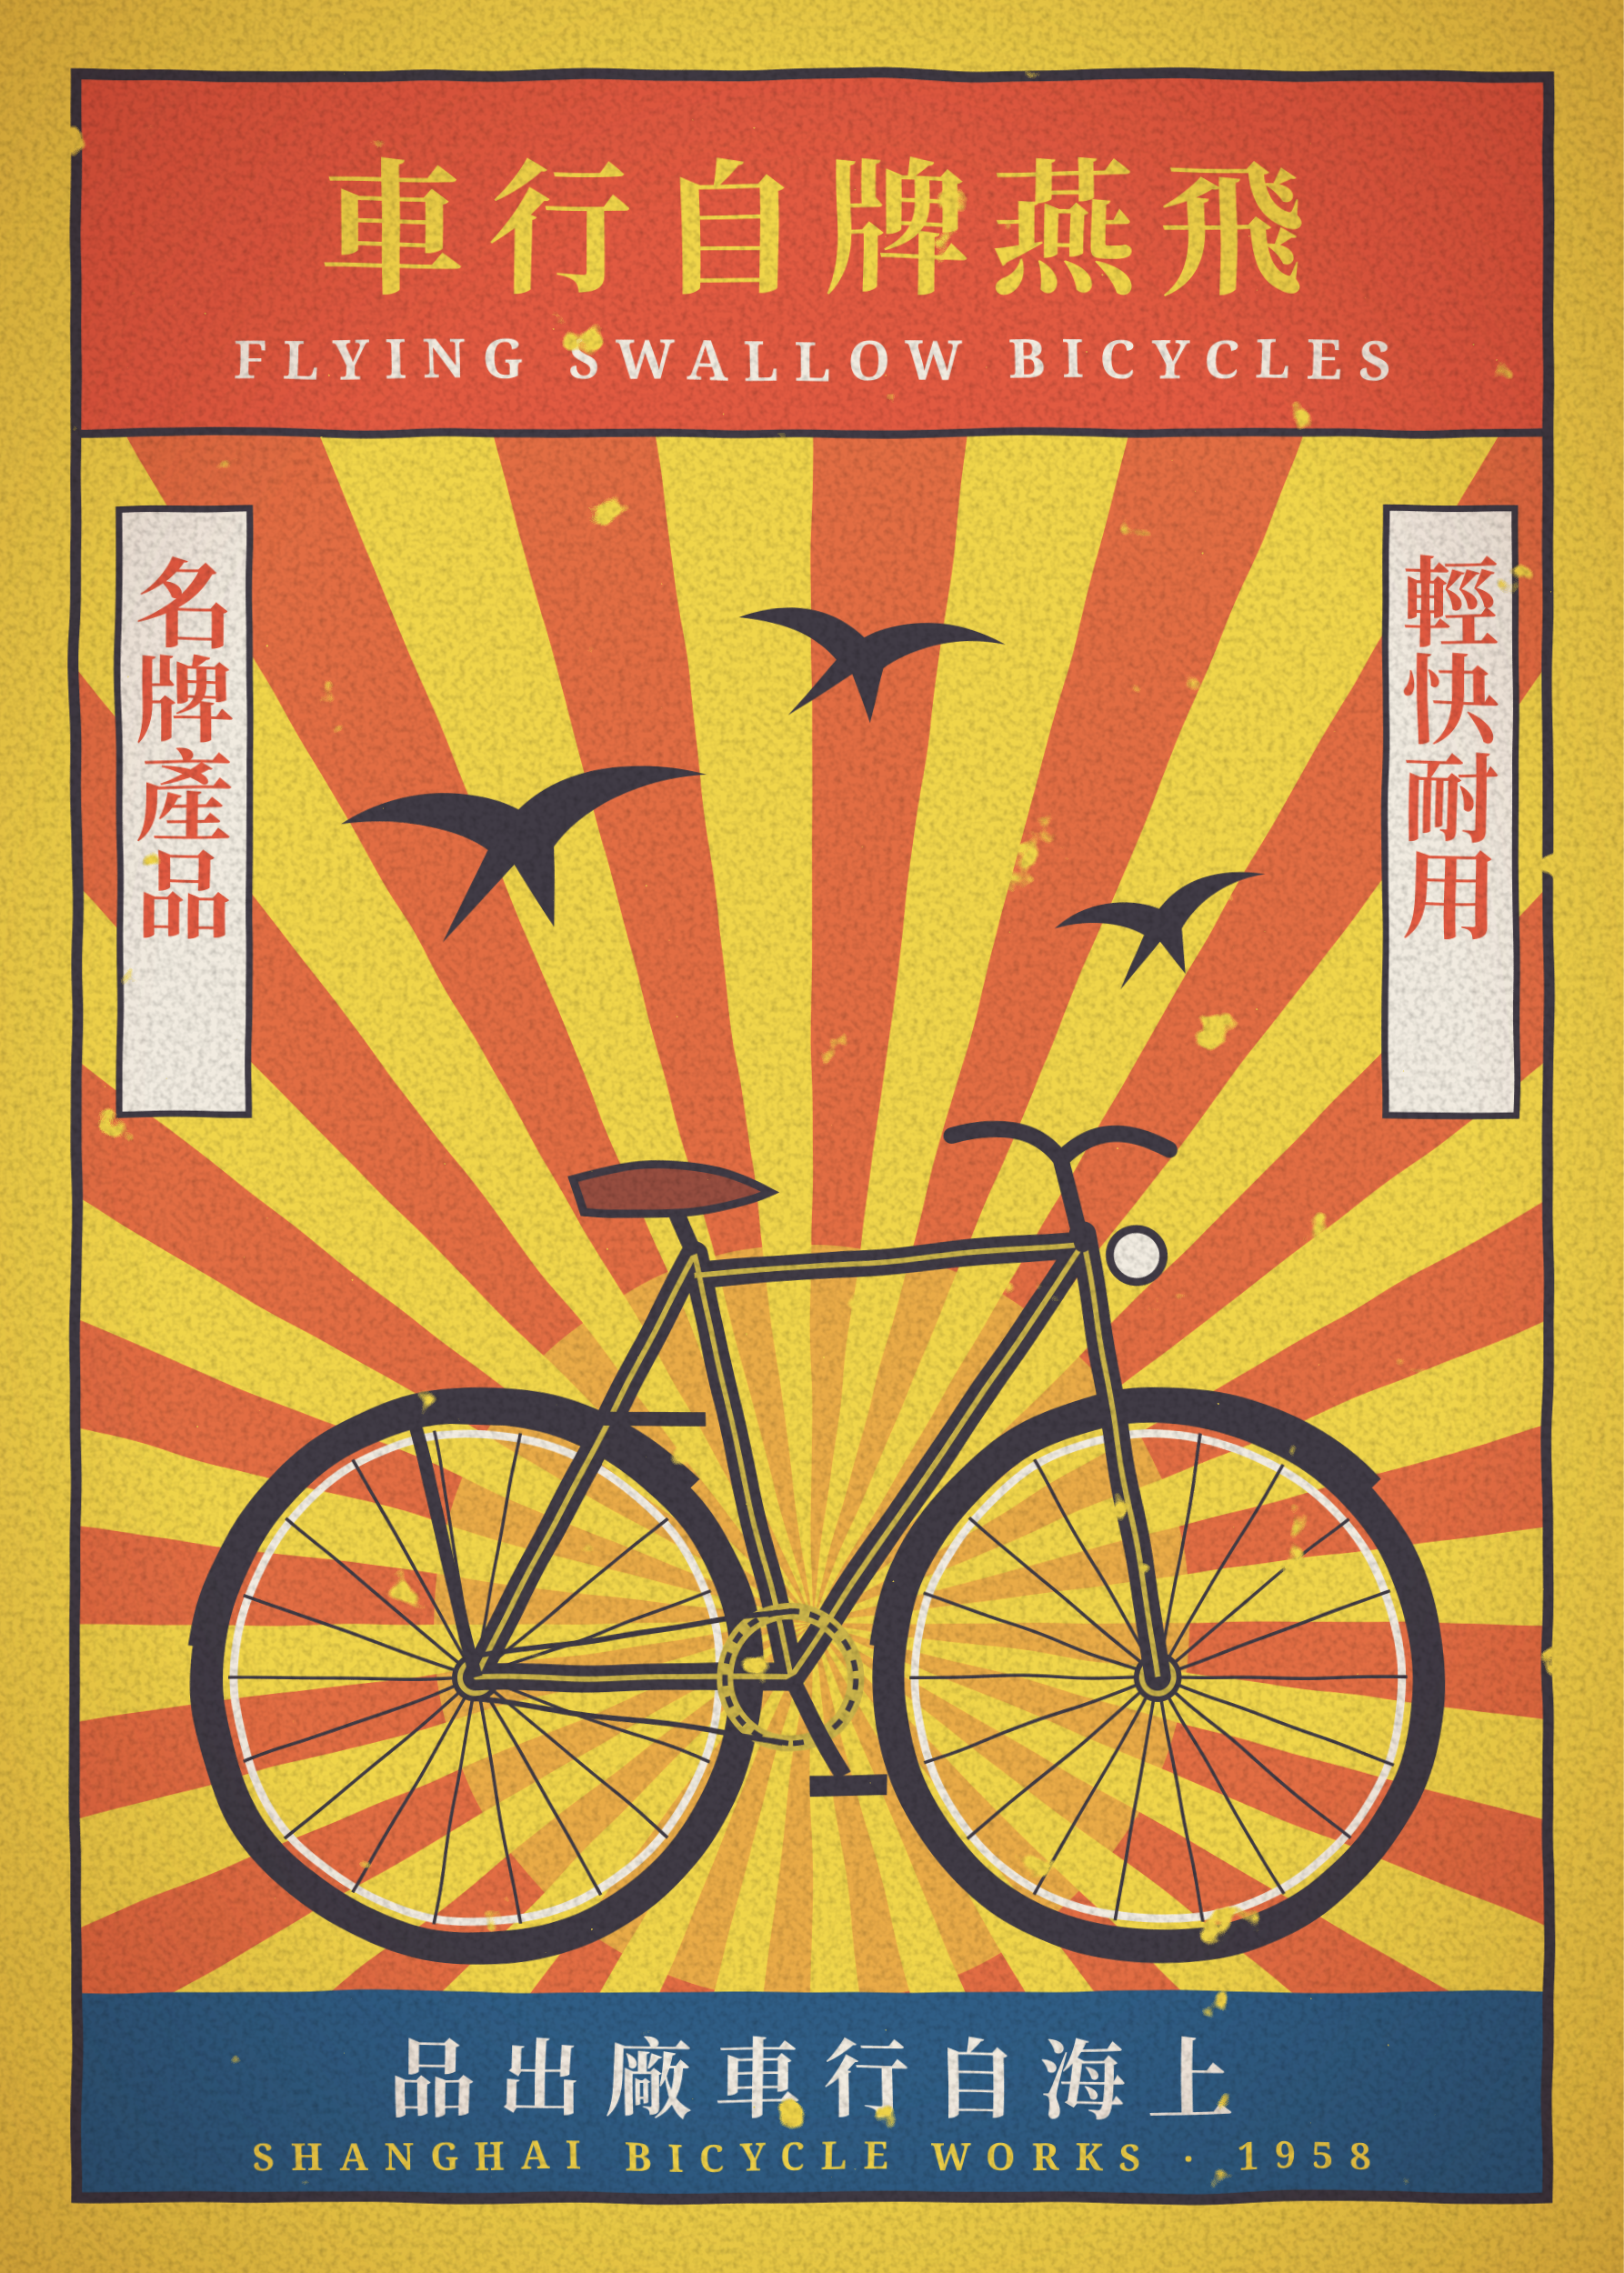
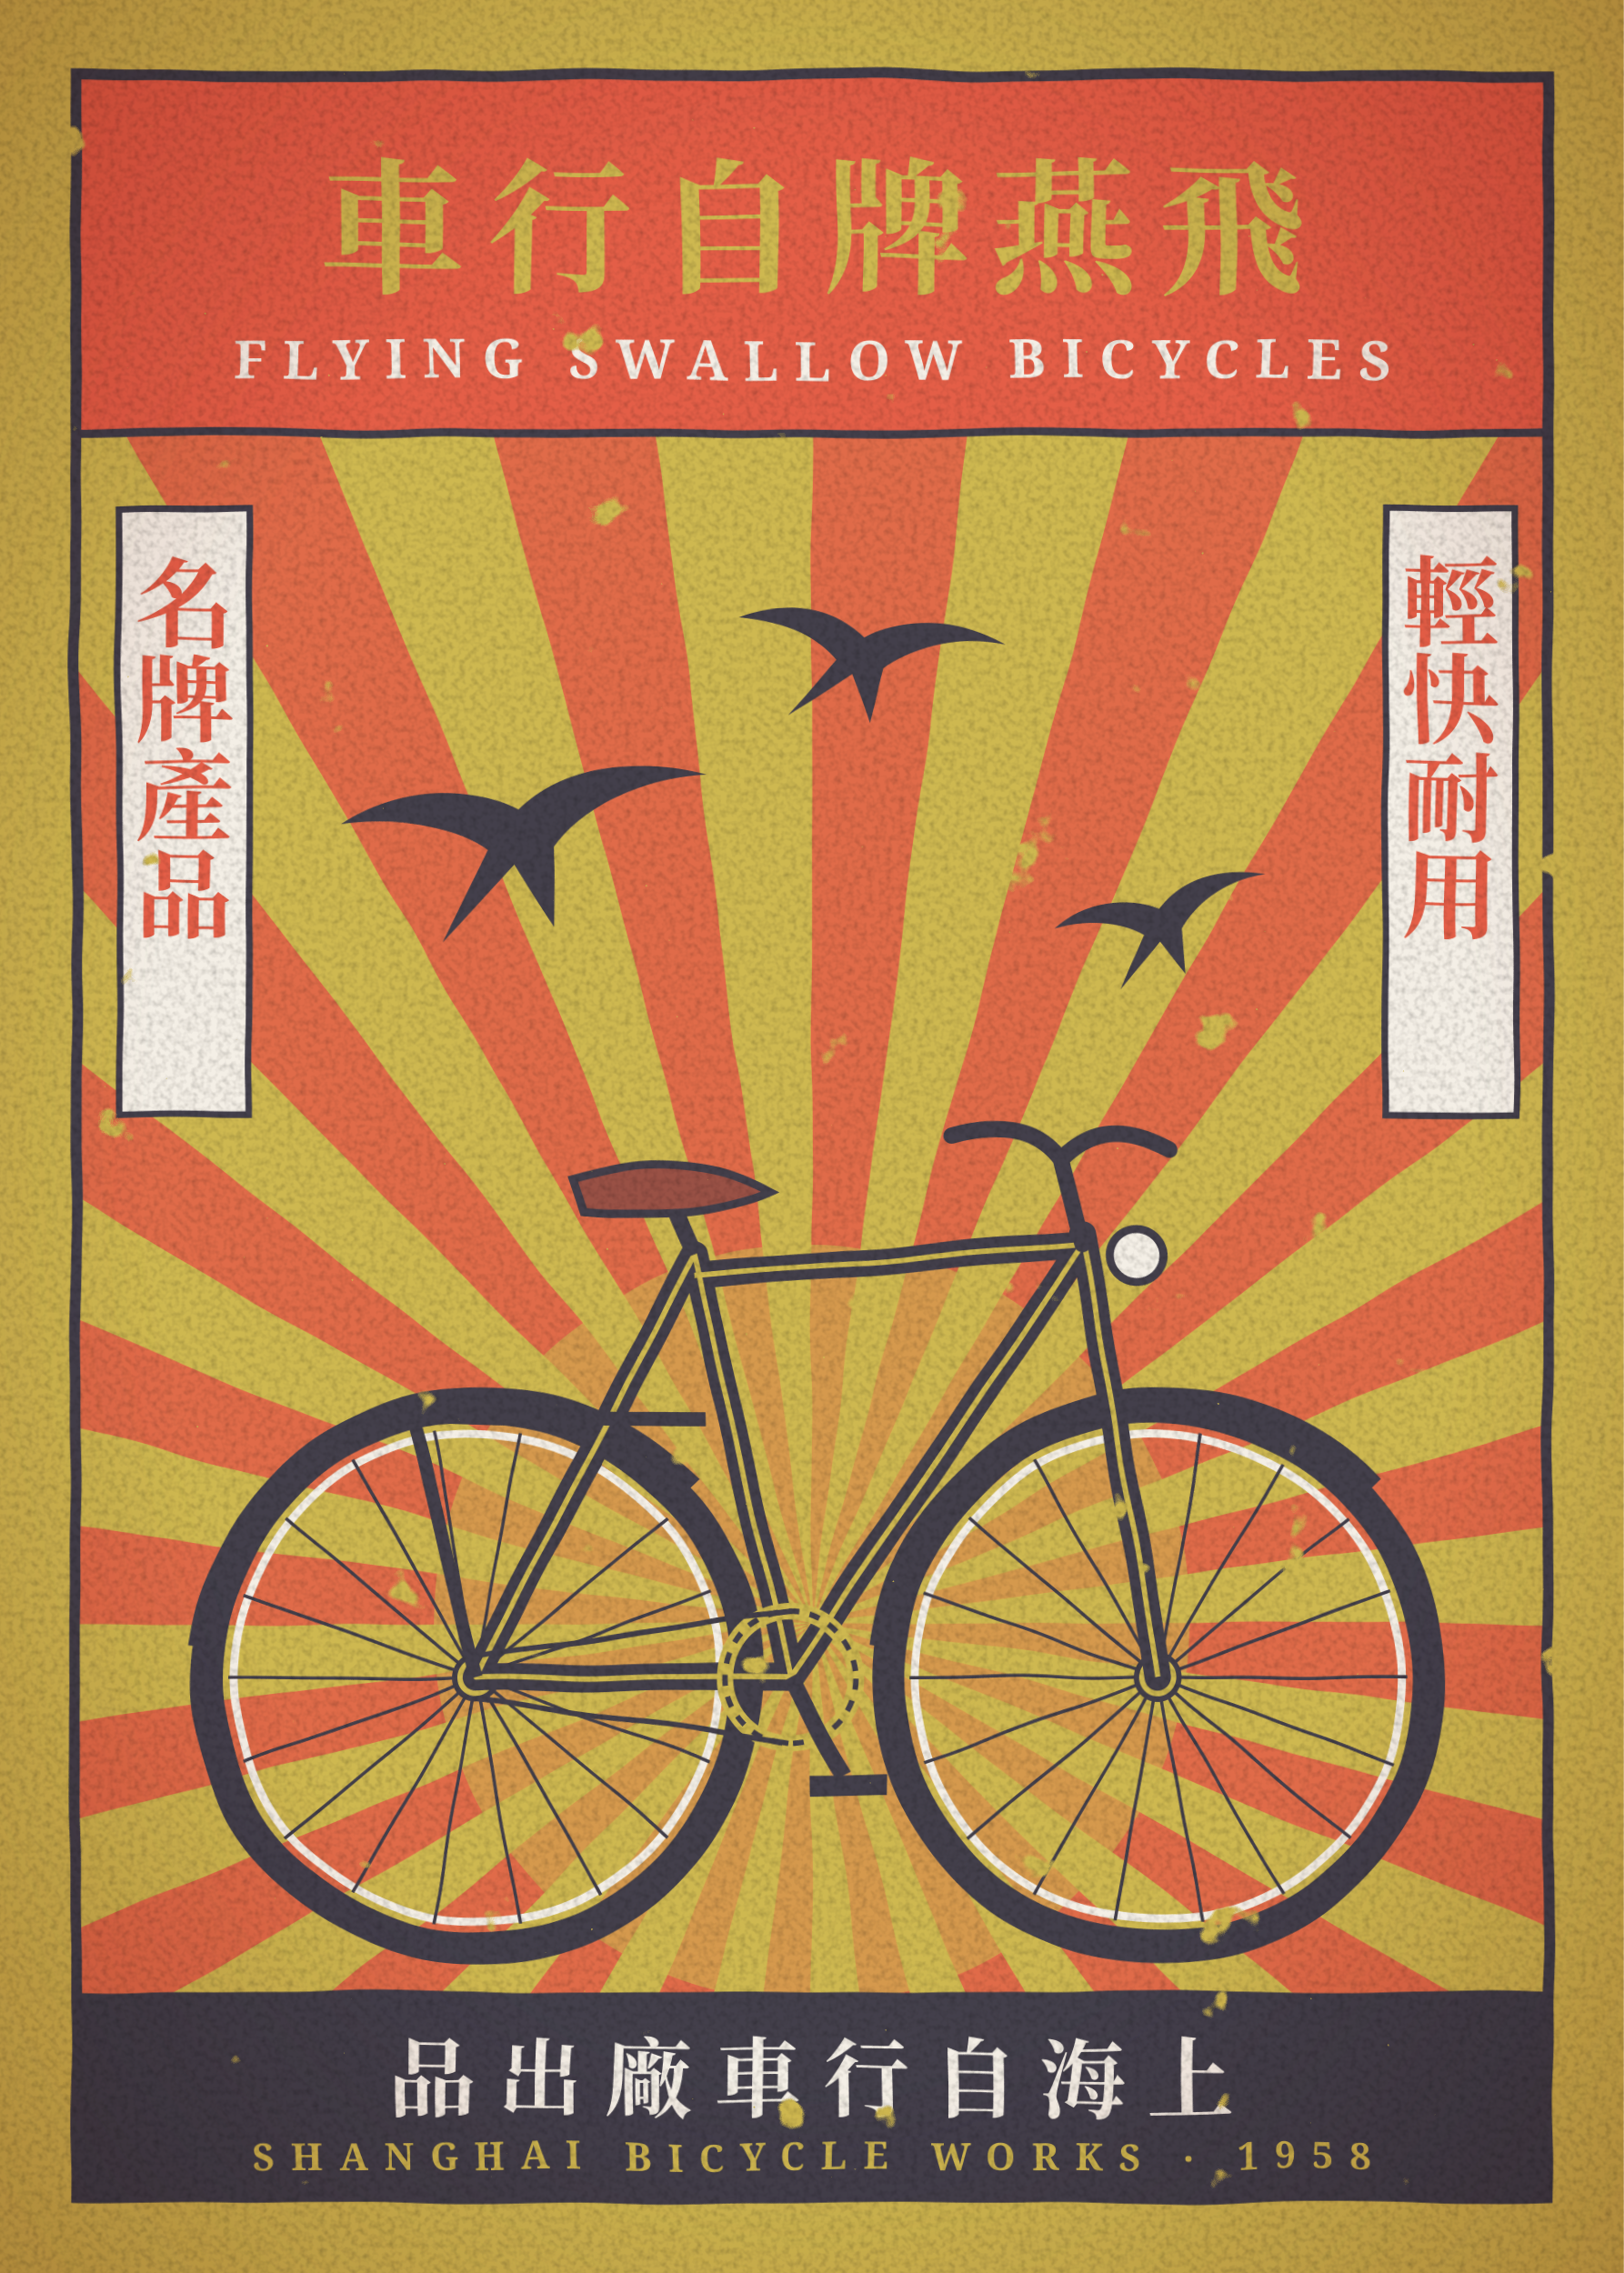
<svg xmlns="http://www.w3.org/2000/svg" width="300" height="420" viewBox="0 0 300 420" role="img">
  <defs>
    <filter id="cr-bike-ink" filterUnits="userSpaceOnUse" x="0" y="0" width="300" height="420" color-interpolation-filters="sRGB">
      <feTurbulence type="fractalNoise" baseFrequency="0.035" numOctaves="2" seed="361" result="warp" />
      <feDisplacementMap in="SourceGraphic" in2="warp" scale="1.6" xChannelSelector="R" yChannelSelector="G" result="wobbled" />
      <feTurbulence type="fractalNoise" baseFrequency="0.7" numOctaves="1" seed="368" result="speckNoise" />
      <feColorMatrix in="speckNoise" type="matrix" values="0 0 0 0 0  0 0 0 0 0  0 0 0 0 0  -30 0 0 0 25.65" result="keepSpeck" />
      <feTurbulence type="fractalNoise" baseFrequency="0.06" numOctaves="4" seed="372" result="scuffNoise" />
      <feColorMatrix in="scuffNoise" type="matrix" values="0 0 0 0 0  0 0 0 0 0  0 0 0 0 0  -24 0 0 0 20.04" result="keepScuff" />
      <feComposite in="keepSpeck" in2="keepScuff" operator="in" result="keep" />
      <feComposite in="wobbled" in2="keep" operator="in" />
    </filter>
    <filter id="cr-bike-grain" filterUnits="userSpaceOnUse" x="0" y="0" width="300" height="420">
      <feTurbulence type="fractalNoise" baseFrequency="0.85" numOctaves="2" seed="364" />
      <feColorMatrix type="matrix" values="1.3 0 0 0 0.2  1.3 0 0 0 0.2  1.3 0 0 0 0.2  0 0 0 0 0.45" />
    </filter>
    <radialGradient id="cr-bike-age" r="75%">
      <stop offset="55%" stop-color="#8d3c30" stop-opacity="0" />
      <stop offset="100%" stop-color="#8d3c30" stop-opacity="0.38" />
    </radialGradient>
    <clipPath id="cr-bike-clip">
      <rect x="14" y="14" width="272" height="392" />
    </clipPath>
  </defs>
-   <rect width="300" height="420" fill="#f2d63c" />
+   <rect width="300" height="420" fill="#c9b13c" />
  <g filter="url(#cr-bike-ink)">
    <g clip-path="url(#cr-bike-clip)">
      <polygon points="150,300 550,300 546.578,352.21" fill="#e14b32" opacity="0.85" />
      <polygon points="150,300 536.37,403.528 519.552,453.073" fill="#e14b32" opacity="0.85" />
      <polygon points="150,300 496.41,500 467.341,543.505" fill="#e14b32" opacity="0.85" />
      <polygon points="150,300 432.843,582.843 393.505,617.341" fill="#e14b32" opacity="0.85" />
      <polygon points="150,300 350,646.41 303.073,669.552" fill="#e14b32" opacity="0.85" />
      <polygon points="150,300 253.528,686.37 202.21,696.578" fill="#e14b32" opacity="0.85" />
      <polygon points="150,300 150,700 97.79,696.578" fill="#e14b32" opacity="0.85" />
      <polygon points="150,300 46.472,686.37 -3.073,669.552" fill="#e14b32" opacity="0.85" />
      <polygon points="150,300 -50,646.41 -93.505,617.341" fill="#e14b32" opacity="0.85" />
      <polygon points="150,300 -132.843,582.843 -167.341,543.505" fill="#e14b32" opacity="0.85" />
      <polygon points="150,300 -196.41,500 -219.552,453.073" fill="#e14b32" opacity="0.85" />
      <polygon points="150,300 -236.37,403.528 -246.578,352.21" fill="#e14b32" opacity="0.85" />
      <polygon points="150,300 -250,300 -246.578,247.79" fill="#e14b32" opacity="0.85" />
      <polygon points="150,300 -236.37,196.472 -219.552,146.927" fill="#e14b32" opacity="0.85" />
      <polygon points="150,300 -196.41,100 -167.341,56.495" fill="#e14b32" opacity="0.85" />
      <polygon points="150,300 -132.843,17.157 -93.505,-17.341" fill="#e14b32" opacity="0.85" />
      <polygon points="150,300 -50,-46.41 -3.073,-69.552" fill="#e14b32" opacity="0.85" />
      <polygon points="150,300 46.472,-86.37 97.79,-96.578" fill="#e14b32" opacity="0.85" />
      <polygon points="150,300 150,-100 202.21,-96.578" fill="#e14b32" opacity="0.85" />
      <polygon points="150,300 253.528,-86.37 303.073,-69.552" fill="#e14b32" opacity="0.85" />
      <polygon points="150,300 350,-46.41 393.505,-17.341" fill="#e14b32" opacity="0.85" />
      <polygon points="150,300 432.843,17.157 467.341,56.495" fill="#e14b32" opacity="0.85" />
      <polygon points="150,300 496.41,100 519.552,146.927" fill="#e14b32" opacity="0.85" />
      <polygon points="150,300 536.37,196.472 546.578,247.79" fill="#e14b32" opacity="0.85" />
-       <circle cx="150" cy="300" r="70" fill="#f2d63c" opacity="0.6" />
+       <circle cx="150" cy="300" r="70" fill="#c9b13c" opacity="0.6" />
    </g>
    <rect x="14" y="14" width="272" height="66" fill="#e14b32" stroke="#2b2836" stroke-width="1.5" />
-     <text x="150" y="52" text-anchor="middle" font-family="'Noto Serif TC','Noto Serif SC','Noto Serif CJK TC','Songti TC','PMingLiU',serif" font-weight="900" font-size="27" fill="#f2d63c" letter-spacing="4">車行自牌燕飛</text>
+     <text x="150" y="52" text-anchor="middle" font-family="'Noto Serif TC','Noto Serif SC','Noto Serif CJK TC','Songti TC','PMingLiU',serif" font-weight="900" font-size="27" fill="#c9b13c" letter-spacing="4">車行自牌燕飛</text>
    <text x="150" y="70" text-anchor="middle" font-family="Rockwell,'Clarendon','Georgia',serif" font-weight="800" font-size="10" fill="#f4efe6" letter-spacing="3">FLYING SWALLOW BICYCLES</text>
    <g>
      <rect x="22" y="94" width="24" height="112" fill="#f4efe6" stroke="#2b2836" stroke-width="1.2" />
      <text x="34" y="102" font-size="18" fill="#e14b32" font-family="'Noto Serif TC','Noto Serif SC','Noto Serif CJK TC','Songti TC','PMingLiU',serif" font-weight="900" letter-spacing="0" style="writing-mode:vertical-rl">名牌產品</text>
    </g>
    <g>
      <rect x="256" y="94" width="24" height="112" fill="#f4efe6" stroke="#2b2836" stroke-width="1.2" />
      <text x="268" y="102" font-size="18" fill="#e14b32" font-family="'Noto Serif TC','Noto Serif SC','Noto Serif CJK TC','Songti TC','PMingLiU',serif" font-weight="900" letter-spacing="0" style="writing-mode:vertical-rl">輕快耐用</text>
    </g>
    <path d="M0 0 C-8 -6 -20 -7 -30 -2 C-18 -2 -10 2 -6 6 L-16 20 L-2 9 L3 20 L5 7 C10 2 20 -3 32 -2 C20 -7 8 -6 0 0Z" fill="#2b2836" transform="translate(96 150) rotate(-8) scale(1.1)" />
    <path d="M0 0 C-8 -6 -20 -7 -30 -2 C-18 -2 -10 2 -6 6 L-16 20 L-2 9 L3 20 L5 7 C10 2 20 -3 32 -2 C20 -7 8 -6 0 0Z" fill="#2b2836" transform="translate(160 118) rotate(6) scale(0.8)" />
    <path d="M0 0 C-8 -6 -20 -7 -30 -2 C-18 -2 -10 2 -6 6 L-16 20 L-2 9 L3 20 L5 7 C10 2 20 -3 32 -2 C20 -7 8 -6 0 0Z" fill="#2b2836" transform="translate(214 168) rotate(-14) scale(0.65)" />
    <g>
      <circle cx="88" cy="310" r="50" fill="none" stroke="#2b2836" stroke-width="6" />
      <circle cx="88" cy="310" r="45" fill="none" stroke="#f4efe6" stroke-width="1.5" />
      <line x1="88" y1="310" x2="134" y2="310" stroke="#2b2836" stroke-width="0.6" />
      <line x1="88" y1="310" x2="131.226" y2="325.733" stroke="#2b2836" stroke-width="0.6" />
      <line x1="88" y1="310" x2="123.238" y2="339.568" stroke="#2b2836" stroke-width="0.6" />
      <line x1="88" y1="310" x2="111" y2="349.837" stroke="#2b2836" stroke-width="0.6" />
      <line x1="88" y1="310" x2="95.988" y2="355.301" stroke="#2b2836" stroke-width="0.6" />
      <line x1="88" y1="310" x2="80.012" y2="355.301" stroke="#2b2836" stroke-width="0.6" />
      <line x1="88" y1="310" x2="65" y2="349.837" stroke="#2b2836" stroke-width="0.6" />
      <line x1="88" y1="310" x2="52.762" y2="339.568" stroke="#2b2836" stroke-width="0.6" />
      <line x1="88" y1="310" x2="44.774" y2="325.733" stroke="#2b2836" stroke-width="0.6" />
      <line x1="88" y1="310" x2="42" y2="310" stroke="#2b2836" stroke-width="0.6" />
      <line x1="88" y1="310" x2="44.774" y2="294.267" stroke="#2b2836" stroke-width="0.6" />
      <line x1="88" y1="310" x2="52.762" y2="280.432" stroke="#2b2836" stroke-width="0.6" />
      <line x1="88" y1="310" x2="65" y2="270.163" stroke="#2b2836" stroke-width="0.6" />
      <line x1="88" y1="310" x2="80.012" y2="264.699" stroke="#2b2836" stroke-width="0.6" />
      <line x1="88" y1="310" x2="95.988" y2="264.699" stroke="#2b2836" stroke-width="0.6" />
      <line x1="88" y1="310" x2="111" y2="270.163" stroke="#2b2836" stroke-width="0.6" />
      <line x1="88" y1="310" x2="123.238" y2="280.432" stroke="#2b2836" stroke-width="0.6" />
      <line x1="88" y1="310" x2="131.226" y2="294.267" stroke="#2b2836" stroke-width="0.6" />
      <circle cx="88" cy="310" r="4" fill="#c9b13c" stroke="#2b2836" stroke-width="1" />
      <path d="M36 304 A54 54 0 0 1 128 274" fill="none" stroke="#2b2836" stroke-width="3" />
    </g>
    <g>
      <circle cx="214" cy="310" r="50" fill="none" stroke="#2b2836" stroke-width="6" />
      <circle cx="214" cy="310" r="45" fill="none" stroke="#f4efe6" stroke-width="1.5" />
      <line x1="214" y1="310" x2="260" y2="310" stroke="#2b2836" stroke-width="0.6" />
      <line x1="214" y1="310" x2="257.226" y2="325.733" stroke="#2b2836" stroke-width="0.6" />
      <line x1="214" y1="310" x2="249.238" y2="339.568" stroke="#2b2836" stroke-width="0.6" />
      <line x1="214" y1="310" x2="237" y2="349.837" stroke="#2b2836" stroke-width="0.6" />
      <line x1="214" y1="310" x2="221.988" y2="355.301" stroke="#2b2836" stroke-width="0.6" />
      <line x1="214" y1="310" x2="206.012" y2="355.301" stroke="#2b2836" stroke-width="0.6" />
      <line x1="214" y1="310" x2="191" y2="349.837" stroke="#2b2836" stroke-width="0.6" />
      <line x1="214" y1="310" x2="178.762" y2="339.568" stroke="#2b2836" stroke-width="0.6" />
      <line x1="214" y1="310" x2="170.774" y2="325.733" stroke="#2b2836" stroke-width="0.6" />
      <line x1="214" y1="310" x2="168" y2="310" stroke="#2b2836" stroke-width="0.6" />
      <line x1="214" y1="310" x2="170.774" y2="294.267" stroke="#2b2836" stroke-width="0.6" />
      <line x1="214" y1="310" x2="178.762" y2="280.432" stroke="#2b2836" stroke-width="0.6" />
      <line x1="214" y1="310" x2="191" y2="270.163" stroke="#2b2836" stroke-width="0.6" />
      <line x1="214" y1="310" x2="206.012" y2="264.699" stroke="#2b2836" stroke-width="0.6" />
      <line x1="214" y1="310" x2="221.988" y2="264.699" stroke="#2b2836" stroke-width="0.6" />
      <line x1="214" y1="310" x2="237" y2="270.163" stroke="#2b2836" stroke-width="0.6" />
      <line x1="214" y1="310" x2="249.238" y2="280.432" stroke="#2b2836" stroke-width="0.6" />
      <line x1="214" y1="310" x2="257.226" y2="294.267" stroke="#2b2836" stroke-width="0.6" />
      <circle cx="214" cy="310" r="4" fill="#c9b13c" stroke="#2b2836" stroke-width="1" />
      <path d="M162 304 A54 54 0 0 1 254 274" fill="none" stroke="#2b2836" stroke-width="3" />
    </g>
    <path d="M88 310 L146 310 L128 232 Z M128 236 L200 230 L146 310 M200 228 L214 310" fill="none" stroke="#2b2836" stroke-width="5" stroke-linejoin="round" stroke-linecap="round" />
    <path d="M88 310 L146 310 L128 232 Z M128 236 L200 230 L146 310 M200 228 L214 310" fill="none" stroke="#c9b13c" stroke-width="1" stroke-linejoin="round" />
    <path d="M88 310 L76 262 H130" fill="none" stroke="#2b2836" stroke-width="2.5" />
    <circle cx="146" cy="310" r="12" fill="none" stroke="#c9b13c" stroke-width="3" />
    <circle cx="146" cy="310" r="12" fill="none" stroke="#2b2836" stroke-width="1" stroke-dasharray="2 2" />
    <line x1="146" y1="310" x2="156" y2="328" stroke="#2b2836" stroke-width="3" />
    <rect x="150" y="328" width="14" height="4" fill="#2b2836" />
    <path d="M88 306 L146 298 M88 314 L146 322" stroke="#2b2836" stroke-width="1" />
    <line x1="128" y1="232" x2="124" y2="222" stroke="#2b2836" stroke-width="3" />
    <path d="M106 218 Q126 212 142 220 Q130 226 108 224Z" fill="#8d3c30" stroke="#2b2836" stroke-width="1.5" />
    <path d="M200 230 L196 214 Q190 206 176 210 M196 214 Q204 206 216 212" fill="none" stroke="#2b2836" stroke-width="3" stroke-linecap="round" />
    <circle cx="210" cy="232" r="5" fill="#f4efe6" stroke="#2b2836" stroke-width="1.5" />
-     <rect x="14" y="368" width="272" height="38" fill="#184e7f" />
+     <rect x="14" y="368" width="272" height="38" fill="#2b2836" />
    <text x="150" y="390" text-anchor="middle" font-family="'Noto Serif TC','Noto Serif SC','Noto Serif CJK TC','Songti TC','PMingLiU',serif" font-weight="900" font-size="16" fill="#f4efe6" letter-spacing="4">品出廠車行自海上</text>
-     <text x="150" y="401" text-anchor="middle" font-family="Rockwell,'Clarendon','Georgia',serif" font-weight="700" font-size="7" fill="#f2d63c" letter-spacing="3">SHANGHAI BICYCLE WORKS · 1958</text>
+     <text x="150" y="401" text-anchor="middle" font-family="Rockwell,'Clarendon','Georgia',serif" font-weight="700" font-size="7" fill="#c9b13c" letter-spacing="3">SHANGHAI BICYCLE WORKS · 1958</text>
    <rect x="14" y="14" width="272" height="392" fill="none" stroke="#2b2836" stroke-width="2" />
  </g>
-   <rect width="300" height="420" fill="#daccb5" opacity="0.12" />
+   <rect width="300" height="420" fill="#f4efe6" opacity="0.12" />
  <rect width="300" height="420" fill="url(#cr-bike-age)" style="mix-blend-mode:multiply" />
  <rect width="300" height="420" filter="url(#cr-bike-grain)" style="mix-blend-mode:multiply" />
</svg>
